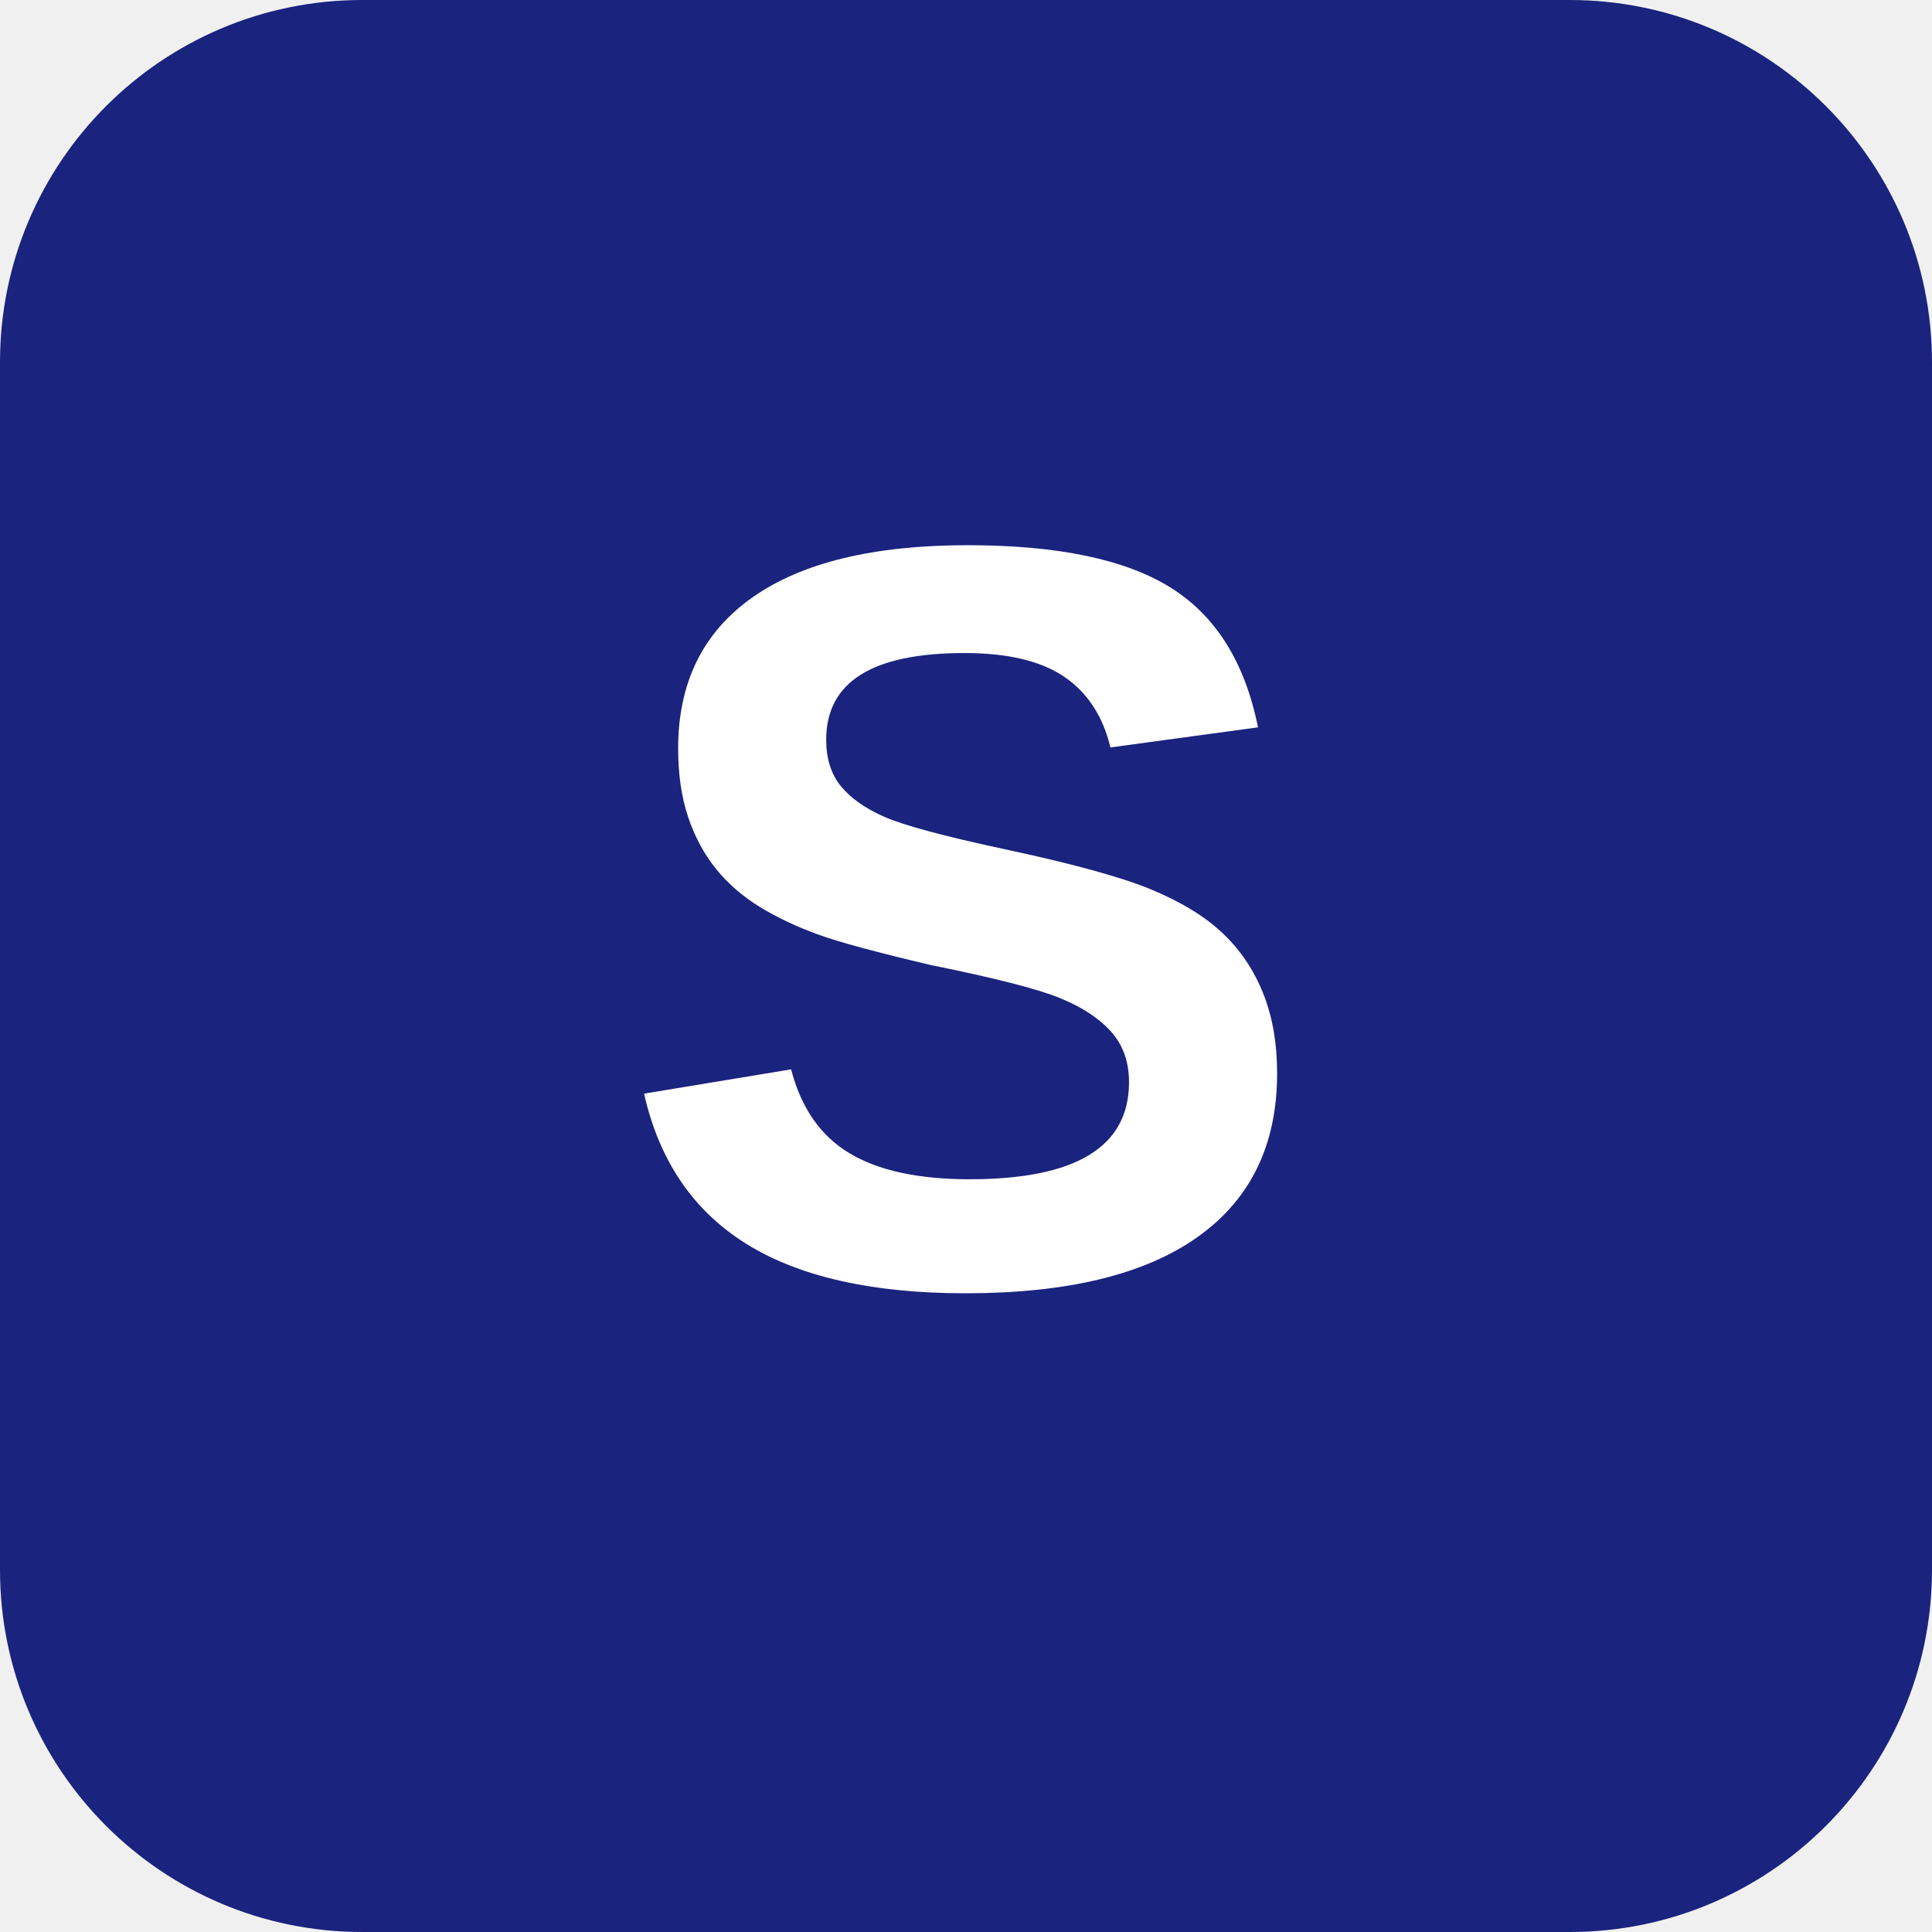
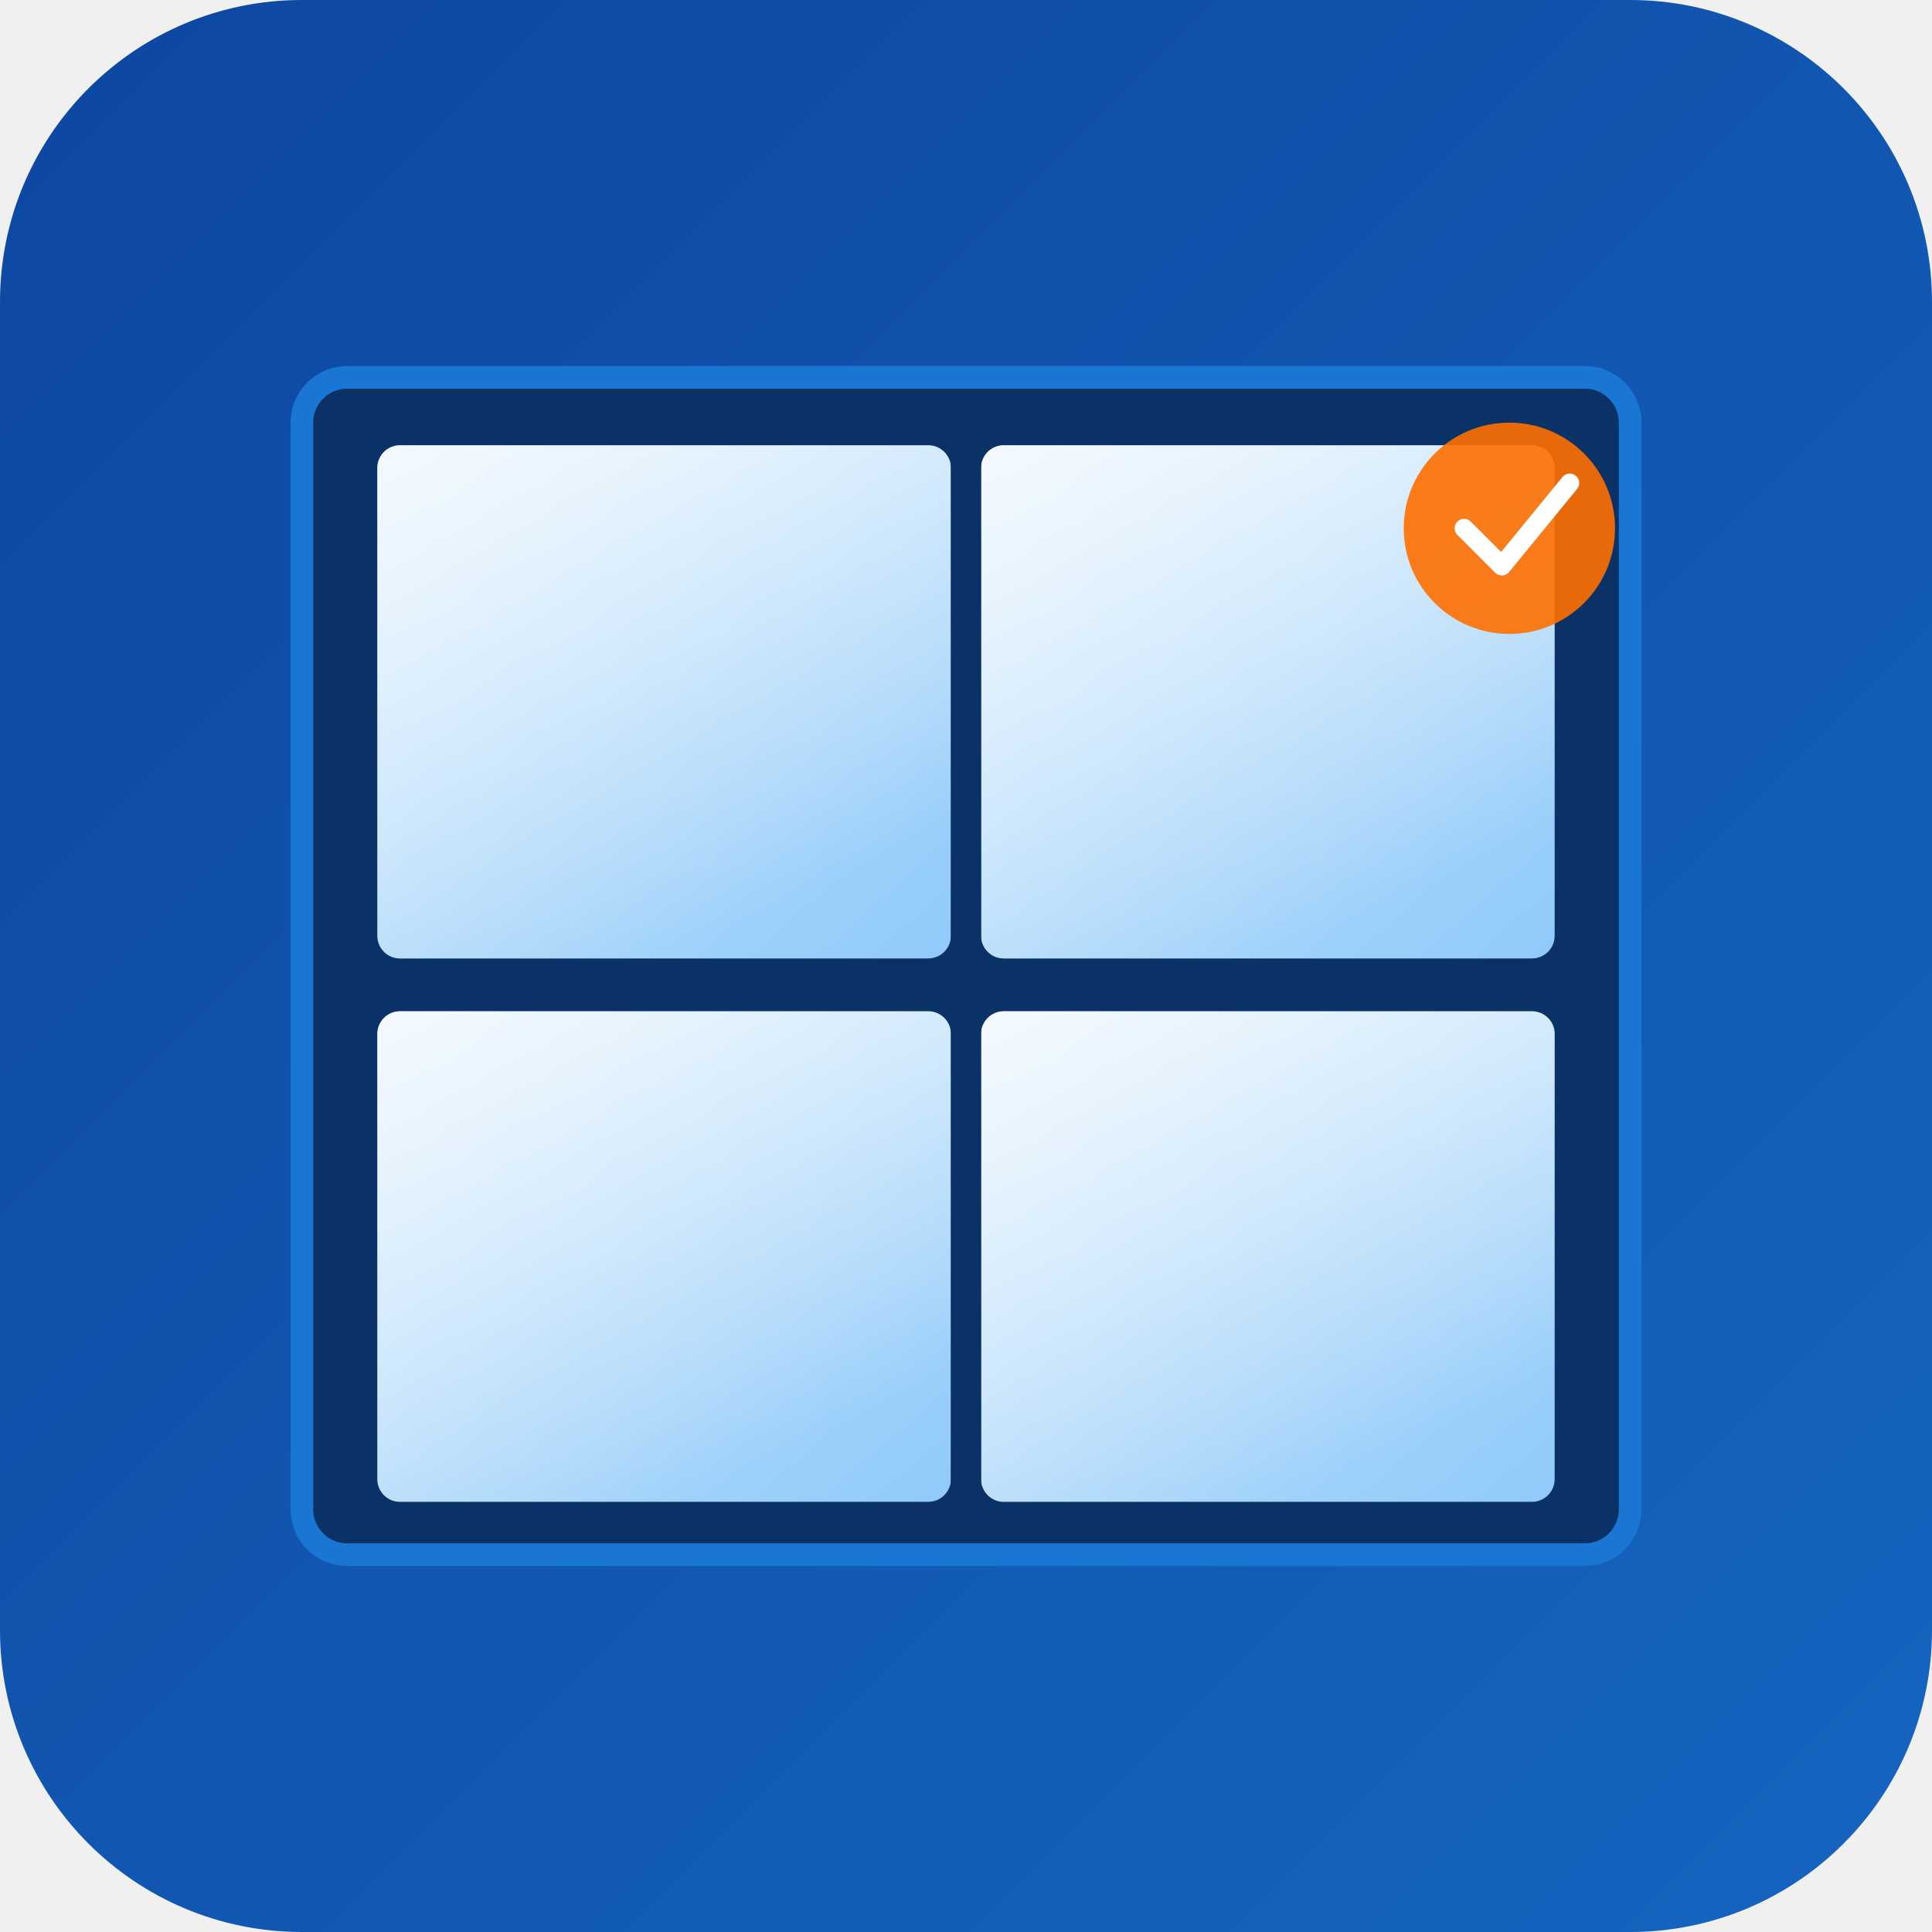
<svg xmlns="http://www.w3.org/2000/svg" viewBox="0 0 512 512">
-   <rect width="512" height="512" rx="96" fill="#1a237e" />
-   <text x="256" y="340" font-family="Arial, sans-serif" font-size="280" font-weight="bold" fill="white" text-anchor="middle">S</text>
+   <defs>
+     <linearGradient id="bg" x1="0" y1="0" x2="1" y2="1">
+       <stop offset="0%" stop-color="#0d47a1" />
+       <stop offset="100%" stop-color="#1565c0" />
+     </linearGradient>
+     <linearGradient id="glass" x1="0" y1="0" x2="0.5" y2="1">
+       <stop offset="0%" stop-color="#e3f2fd" />
+       <stop offset="50%" stop-color="#bbdefb" />
+       <stop offset="100%" stop-color="#90caf9" />
+     </linearGradient>
+     <linearGradient id="shine" x1="0" y1="0" x2="1" y2="1">
+       <stop offset="0%" stop-color="white" stop-opacity="0.6" />
+       <stop offset="100%" stop-color="white" stop-opacity="0" />
+     </linearGradient>
+   </defs>
+   <rect width="512" height="512" rx="80" fill="url(#bg)" />
+   <rect x="80" y="100" width="352" height="312" rx="12" fill="#0a3266" stroke="#1976d2" stroke-width="6" />
+   <rect x="100" y="118" width="152" height="136" rx="6" fill="url(#glass)" />
+   <rect x="260" y="118" width="152" height="136" rx="6" fill="url(#glass)" />
+   <rect x="100" y="268" width="152" height="130" rx="6" fill="url(#glass)" />
+   <rect x="260" y="268" width="152" height="130" rx="6" fill="url(#glass)" />
+   <rect x="100" y="118" width="152" height="136" rx="6" fill="url(#shine)" />
+   <rect x="260" y="118" width="152" height="136" rx="6" fill="url(#shine)" />
+   <rect x="100" y="268" width="152" height="130" rx="6" fill="url(#shine)" />
+   <rect x="260" y="268" width="152" height="130" rx="6" fill="url(#shine)" />
+   <line x1="256" y1="118" x2="256" y2="398" stroke="#0a3266" stroke-width="8" />
+   <line x1="100" y1="260" x2="412" y2="260" stroke="#0a3266" stroke-width="8" />
+   <circle cx="400" cy="140" r="28" fill="#ff6f00" opacity="0.9" />
+   <path d="M388 140 L398 150 L416 128" stroke="white" stroke-width="5" fill="none" stroke-linecap="round" stroke-linejoin="round" />
</svg>
